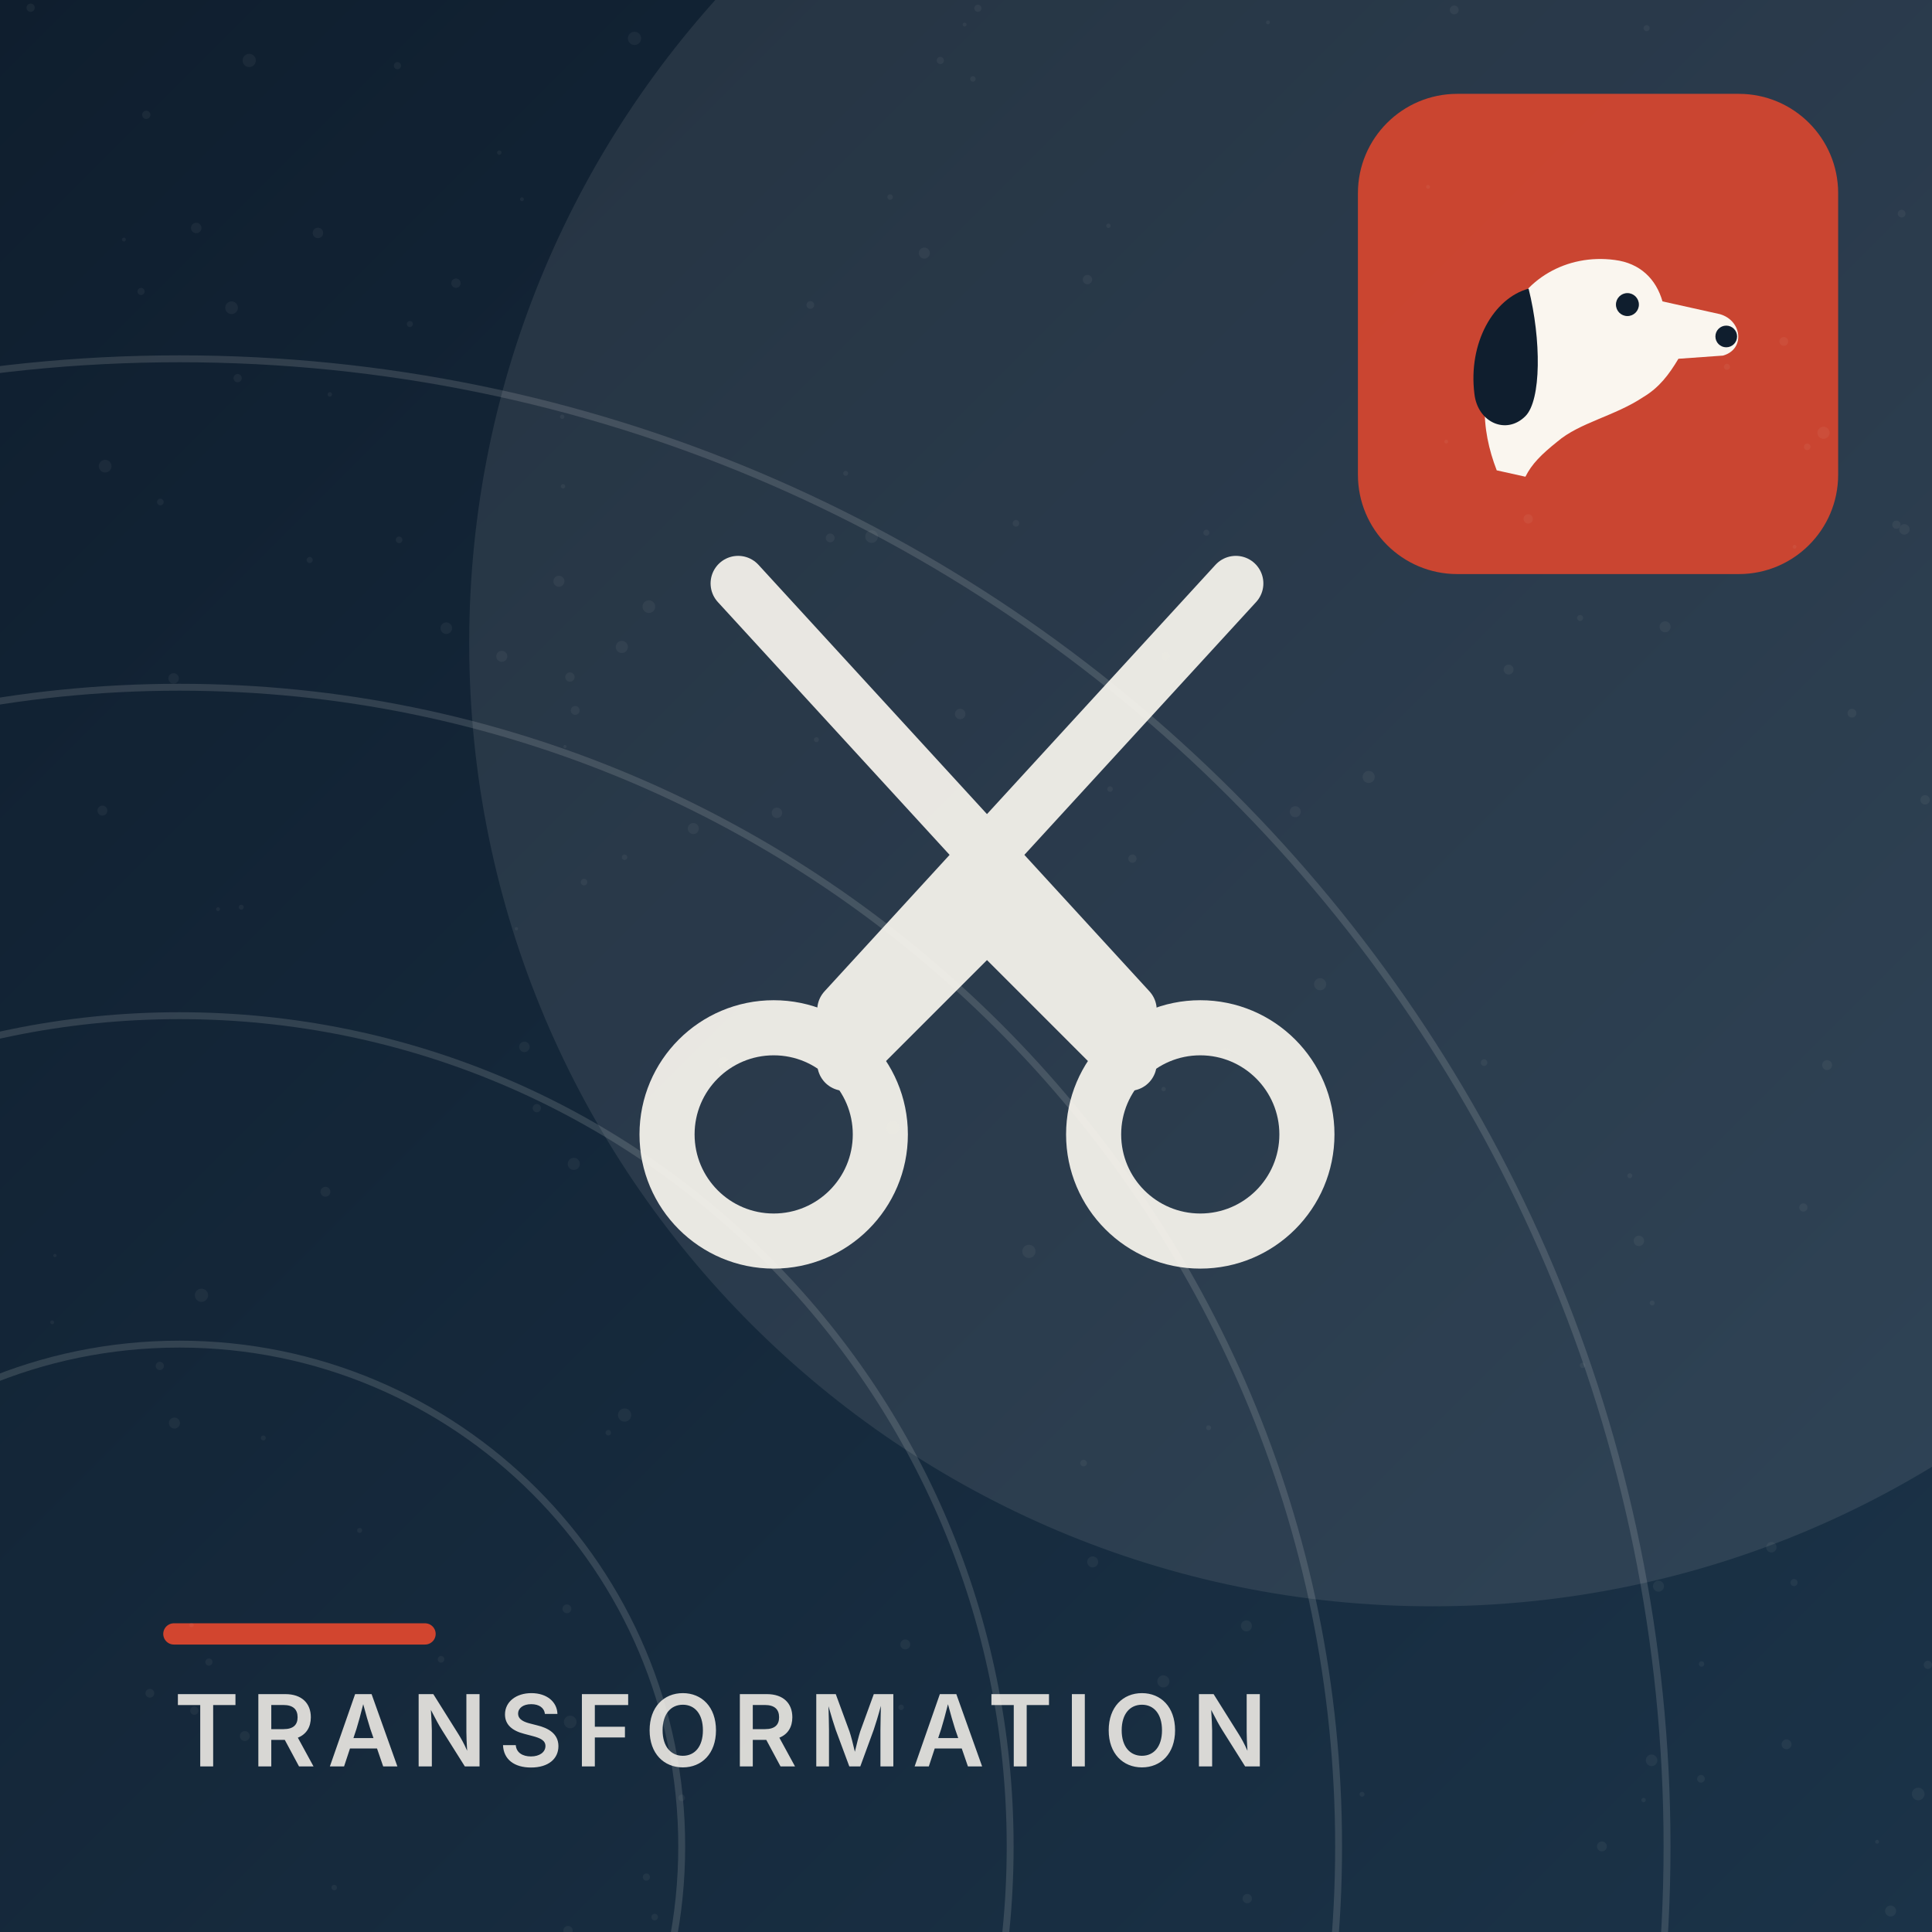
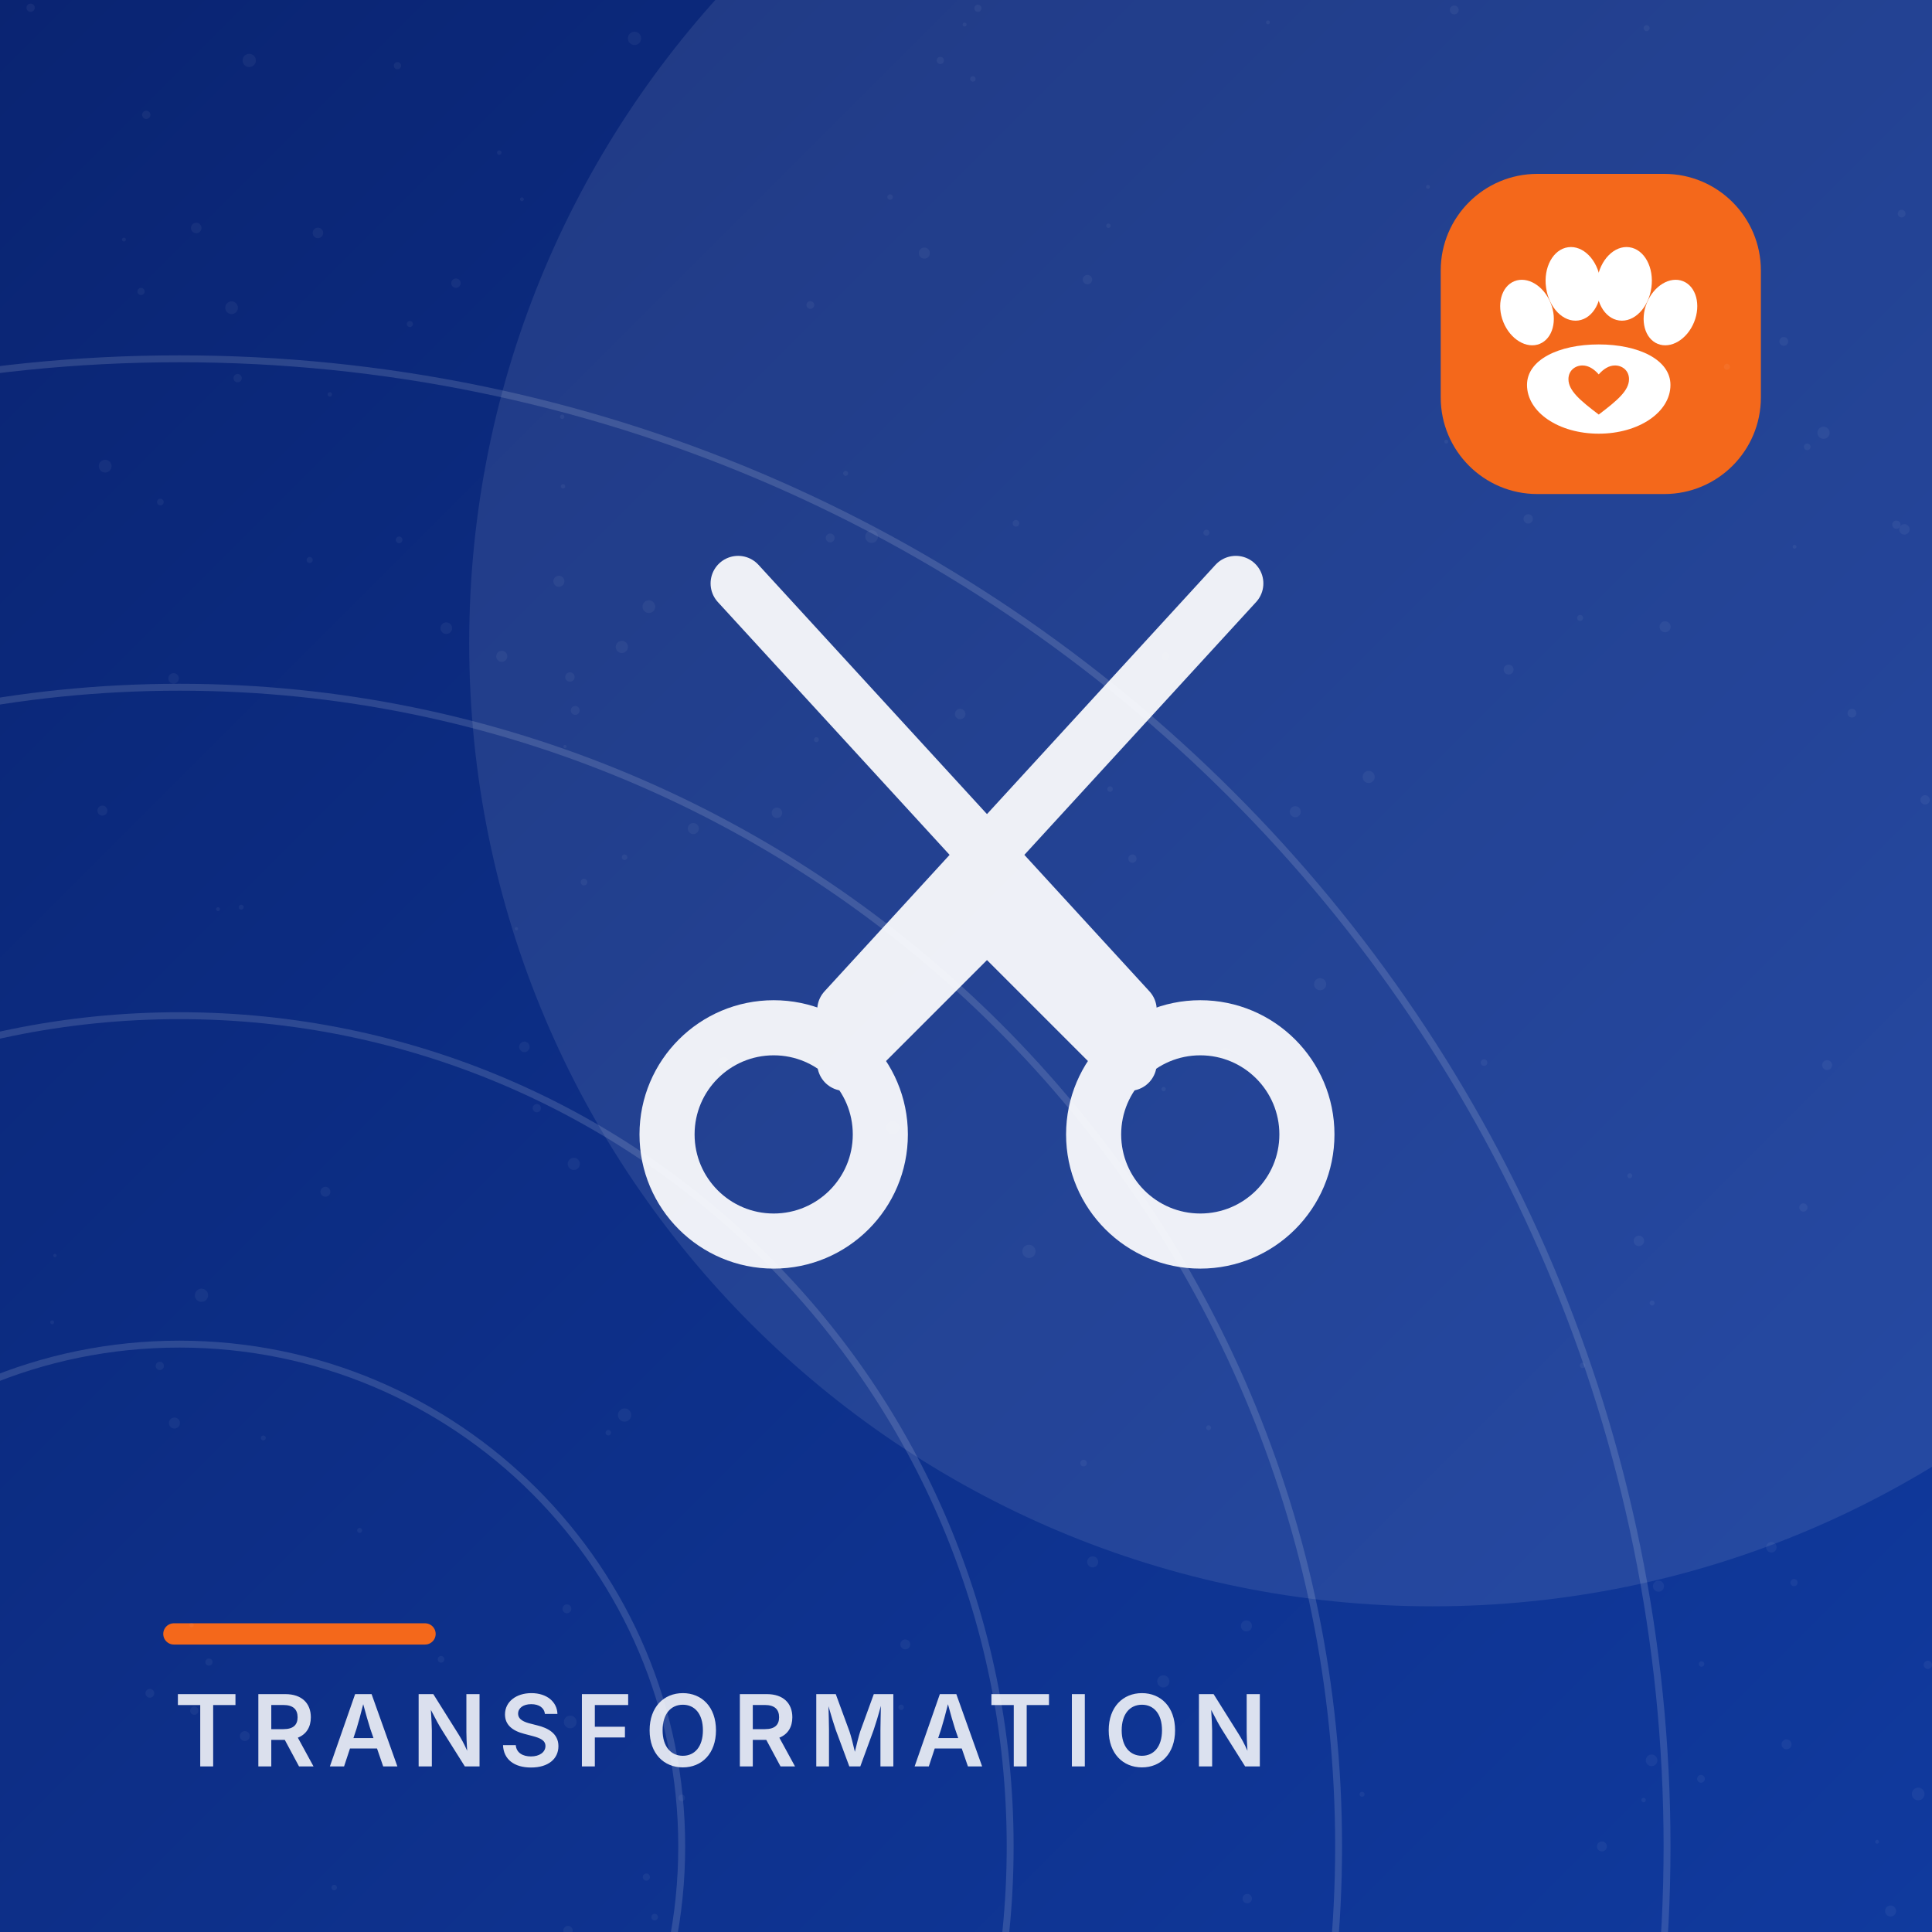
<svg xmlns="http://www.w3.org/2000/svg" viewBox="0 0 700 700" width="700" height="700" role="img" aria-label="Transformation">
  <defs>
    <linearGradient id="bg-gallery-01-svg" x1="0" y1="0" x2="1" y2="1">
-       <stop offset="0" stop-color="#0F1E2E" />
-       <stop offset="1" stop-color="#1B3348" />
+       <stop offset="0" stop-color="#0A2472" />
+       <stop offset="1" stop-color="#103A9E" />
    </linearGradient>
    <clipPath id="clip-gallery-01-svg">
      <rect width="700" height="700" />
    </clipPath>
  </defs>
  <g clip-path="url(#clip-gallery-01-svg)">
    <rect width="700" height="700" fill="url(#bg-gallery-01-svg)" />
-     <circle cx="65" cy="669" r="182" fill="none" stroke="#FAF6EF" stroke-width="2.5" opacity=".14" />
-     <circle cx="65" cy="669" r="301" fill="none" stroke="#FAF6EF" stroke-width="2.5" opacity=".14" />
-     <circle cx="65" cy="669" r="420" fill="none" stroke="#FAF6EF" stroke-width="2.5" opacity=".14" />
-     <circle cx="65" cy="669" r="539" fill="none" stroke="#FAF6EF" stroke-width="2.5" opacity=".14" />
-     <circle cx="519" cy="233" r="349" fill="#FAF6EF" opacity=".09" />
+     <circle cx="65" cy="669" r="182" fill="none" stroke="#FFFFFF" stroke-width="2.5" opacity=".14" />
+     <circle cx="65" cy="669" r="301" fill="none" stroke="#FFFFFF" stroke-width="2.5" opacity=".14" />
+     <circle cx="65" cy="669" r="420" fill="none" stroke="#FFFFFF" stroke-width="2.5" opacity=".14" />
+     <circle cx="65" cy="669" r="539" fill="none" stroke="#FFFFFF" stroke-width="2.5" opacity=".14" />
+     <circle cx="519" cy="233" r="349" fill="#FFFFFF" opacity=".09" />
    <g transform="translate(196.6 166.3) scale(3.22)" opacity=".92">
-       <g fill="none" stroke="#FAF6EF" stroke-width="6.2" stroke-linecap="round" stroke-linejoin="round">
+       <g fill="none" stroke="#FFFFFF" stroke-width="6.2" stroke-linecap="round" stroke-linejoin="round">
        <path d="M22 14 L66 62" />
        <path d="M78 14 L34 62" />
        <circle cx="26" cy="76" r="12" />
        <circle cx="74" cy="76" r="12" />
        <path d="M34 68 L50 52 L66 68" />
      </g>
    </g>
-     <rect x="492" y="34" width="174" height="174" rx="36" fill="#D2452F" opacity=".95" />
-     <g transform="translate(521.5 63.0)">
-       <g transform="scale(1.155)">
-         <path d="M18 93 C13 80 12 66 21 47 C26 33 40 25 55 27 C63 28 68 33 70 40 L88 44 C95 46 96 55 89 57 L75 58 C72 63 69 67 64 70 C55 76 44 78 37 84 C32 88 29 91 27 95 Z" fill="#FAF6EF" />
-         <path d="M28 36 C17 39 9 53 11 69 C12 78 21 82 27 76 C32 71 32 52 28 36 Z" fill="#0F1E2E" />
-         <circle cx="59" cy="41" r="3.6" fill="#0F1E2E" />
-         <circle cx="90" cy="51" r="3.4" fill="#0F1E2E" />
-       </g>
+     <rect x="522" y="63" width="116" height="116" rx="35" fill="#F4681B" />
+     <g transform="translate(521.5 63.0) scale(1.155)">
+       <path d="M50 81.5 C37.5 81.5 27.5 74.8 27.5 66.2 C27.5 58.3 37.5 53.5 50 53.5 C62.5 53.5 72.5 58.3 72.5 66.2 C72.5 74.8 62.5 81.5 50 81.5 Z" fill="#FFFFFF" />
+       <ellipse cx="27.5" cy="43.5" rx="8.0" ry="10.6" fill="#FFFFFF" transform="rotate(-22 27.5 43.5)" />
+       <ellipse cx="42.0" cy="34.5" rx="8.6" ry="11.6" fill="#FFFFFF" transform="rotate(-8 42.0 34.5)" />
+       <ellipse cx="58.0" cy="34.5" rx="8.6" ry="11.6" fill="#FFFFFF" transform="rotate(8 58.0 34.5)" />
+       <ellipse cx="72.5" cy="43.5" rx="8.0" ry="10.6" fill="#FFFFFF" transform="rotate(22 72.5 43.5)" />
+       <path d="M50 75.5 C44.2 71.1 40.5 68.0 40.5 64.4 C40.5 61.7 42.6 60.1 44.9 60.1 C46.8 60.1 48.5 61.2 50 62.9 C51.5 61.2 53.2 60.1 55.1 60.1 C57.4 60.1 59.5 61.7 59.5 64.4 C59.5 68.0 55.8 71.1 50 75.5 Z" fill="#F4681B" />
    </g>
-     <path d="M63 592 h91" stroke="#D2452F" stroke-width="7.7" stroke-linecap="round" />
-     <text x="63" y="640" fill="#FAF6EF" opacity=".85" font-family="Inter, Helvetica Neue, Arial, sans-serif" font-size="36" font-weight="600" letter-spacing="4.2">TRANSFORMATION</text>
-     <g fill="#FAF6EF" opacity="0.05">
+     <path d="M63 592 h91" stroke="#F4681B" stroke-width="7.7" stroke-linecap="round" />
+     <text x="63" y="640" fill="#FFFFFF" opacity=".85" font-family="Inter, Helvetica Neue, Arial, sans-serif" font-size="36" font-weight="600" letter-spacing="4.2">TRANSFORMATION</text>
+     <g fill="#FFFFFF" opacity="0.05">
      <circle cx="190.0" cy="379.3" r="1.9" />
      <circle cx="671.0" cy="258.4" r="1.6" />
      <circle cx="262.3" cy="385.1" r="2.1" />
      <circle cx="695.0" cy="650.0" r="2.3" />
      <circle cx="38.1" cy="168.9" r="2.3" />
      <circle cx="394.0" cy="101.3" r="1.7" />
      <circle cx="654.8" cy="161.9" r="1.2" />
      <circle cx="121.1" cy="683.9" r="1.0" />
      <circle cx="180.9" cy="55.3" r="0.8" />
      <circle cx="11.1" cy="2.8" r="1.5" />
      <circle cx="208.4" cy="257.4" r="1.6" />
      <circle cx="220.4" cy="519.1" r="1.0" />
      <circle cx="347.9" cy="258.7" r="1.9" />
      <circle cx="315.8" cy="194.4" r="2.3" />
      <circle cx="546.6" cy="242.6" r="1.8" />
      <circle cx="352.5" cy="28.6" r="1.0" />
      <circle cx="459.4" cy="8.1" r="0.7" />
      <circle cx="187.1" cy="336.5" r="0.6" />
      <circle cx="685.0" cy="692.4" r="2.0" />
      <circle cx="598.4" cy="637.8" r="2.1" />
      <circle cx="293.6" cy="110.5" r="1.4" />
      <circle cx="451.6" cy="589.1" r="2.0" />
      <circle cx="51.1" cy="105.6" r="1.3" />
      <circle cx="181.8" cy="237.8" r="2.0" />
      <circle cx="372.8" cy="453.4" r="2.4" />
      <circle cx="323.5" cy="408.6" r="2.4" />
      <circle cx="395.9" cy="565.9" r="2.0" />
      <circle cx="300.8" cy="194.9" r="1.6" />
      <circle cx="204.7" cy="270.5" r="0.6" />
      <circle cx="680.1" cy="667.3" r="0.7" />
      <circle cx="144.6" cy="195.6" r="1.2" />
      <circle cx="206.5" cy="245.3" r="1.7" />
      <circle cx="115.2" cy="84.4" r="1.9" />
      <circle cx="130.3" cy="554.5" r="0.9" />
      <circle cx="689.0" cy="77.4" r="1.4" />
      <circle cx="600.9" cy="574.7" r="2.0" />
      <circle cx="493.5" cy="650.1" r="0.9" />
      <circle cx="595.5" cy="652.2" r="0.8" />
      <circle cx="421.5" cy="609.2" r="2.2" />
      <circle cx="690.0" cy="191.8" r="1.9" />
      <circle cx="225.3" cy="234.4" r="2.2" />
      <circle cx="161.7" cy="227.6" r="2.1" />
      <circle cx="444.0" cy="381.6" r="2.0" />
      <circle cx="697.5" cy="289.8" r="1.7" />
      <circle cx="19.9" cy="454.9" r="0.6" />
      <circle cx="226.3" cy="310.6" r="1.0" />
      <circle cx="451.9" cy="687.9" r="1.7" />
      <circle cx="206.6" cy="623.9" r="2.3" />
      <circle cx="226.3" cy="512.7" r="2.4" />
      <circle cx="662.0" cy="385.9" r="1.8" />
      <circle cx="306.4" cy="171.5" r="0.9" />
      <circle cx="526.9" cy="3.6" r="1.6" />
      <circle cx="205.4" cy="582.9" r="1.6" />
      <circle cx="524.0" cy="160.0" r="0.7" />
      <circle cx="57.9" cy="494.9" r="1.5" />
      <circle cx="112.2" cy="202.9" r="1.1" />
      <circle cx="87.4" cy="328.7" r="0.9" />
      <circle cx="553.7" cy="188.0" r="1.7" />
      <circle cx="71.1" cy="82.6" r="1.9" />
      <circle cx="281.5" cy="294.5" r="1.9" />
      <circle cx="159.8" cy="601.2" r="1.2" />
      <circle cx="517.4" cy="67.7" r="0.7" />
      <circle cx="469.3" cy="294.1" r="2.0" />
      <circle cx="75.7" cy="602.2" r="1.3" />
      <circle cx="646.3" cy="123.7" r="1.6" />
      <circle cx="647.3" cy="632.0" r="1.8" />
      <circle cx="687.1" cy="190.1" r="1.5" />
      <circle cx="44.9" cy="86.8" r="0.7" />
      <circle cx="326.5" cy="618.6" r="1.0" />
      <circle cx="590.5" cy="426.0" r="0.9" />
      <circle cx="437.9" cy="517.3" r="0.9" />
      <circle cx="205.8" cy="699.5" r="1.7" />
      <circle cx="625.7" cy="132.9" r="1.1" />
      <circle cx="70.4" cy="619.8" r="1.5" />
      <circle cx="117.9" cy="431.8" r="1.8" />
      <circle cx="251.2" cy="300.2" r="2.0" />
      <circle cx="204.0" cy="176.2" r="0.8" />
      <circle cx="349.5" cy="8.9" r="0.7" />
      <circle cx="54.3" cy="613.5" r="1.6" />
      <circle cx="88.7" cy="629.0" r="1.8" />
      <circle cx="189.1" cy="72.2" r="0.7" />
      <circle cx="202.5" cy="210.6" r="2.0" />
      <circle cx="211.6" cy="319.6" r="1.2" />
      <circle cx="247.0" cy="651.4" r="1.2" />
      <circle cx="165.2" cy="102.6" r="1.7" />
      <circle cx="322.5" cy="71.4" r="1.0" />
      <circle cx="537.7" cy="385.0" r="1.2" />
      <circle cx="95.4" cy="521.0" r="0.9" />
      <circle cx="53.0" cy="41.6" r="1.5" />
      <circle cx="203.7" cy="151.0" r="0.8" />
      <circle cx="62.9" cy="245.8" r="1.9" />
      <circle cx="328.0" cy="595.8" r="1.8" />
      <circle cx="422.3" cy="237.8" r="1.5" />
      <circle cx="401.6" cy="81.8" r="0.8" />
      <circle cx="83.9" cy="111.5" r="2.3" />
      <circle cx="573.4" cy="494.7" r="1.0" />
      <circle cx="653.4" cy="437.5" r="1.5" />
      <circle cx="229.9" cy="13.9" r="2.4" />
      <circle cx="37.1" cy="293.7" r="1.8" />
      <circle cx="237.2" cy="694.6" r="1.2" />
      <circle cx="119.5" cy="142.9" r="0.8" />
      <circle cx="437.1" cy="193.0" r="1.1" />
      <circle cx="148.5" cy="117.4" r="1.1" />
      <circle cx="86.1" cy="137.0" r="1.5" />
      <circle cx="392.6" cy="530.1" r="1.2" />
      <circle cx="295.8" cy="268.0" r="0.9" />
      <circle cx="598.6" cy="472.1" r="0.9" />
      <circle cx="603.3" cy="227.1" r="2.0" />
      <circle cx="698.5" cy="603.2" r="1.5" />
      <circle cx="410.3" cy="311.1" r="1.5" />
      <circle cx="641.8" cy="560.6" r="1.9" />
      <circle cx="593.8" cy="449.6" r="1.9" />
      <circle cx="340.7" cy="21.9" r="1.3" />
      <circle cx="79.0" cy="329.4" r="0.7" />
      <circle cx="402.2" cy="285.9" r="1.0" />
      <circle cx="650.0" cy="573.4" r="1.3" />
      <circle cx="368.1" cy="189.6" r="1.2" />
      <circle cx="616.3" cy="644.5" r="1.4" />
      <circle cx="234.2" cy="680.1" r="1.3" />
      <circle cx="194.5" cy="401.5" r="1.5" />
      <circle cx="572.5" cy="223.9" r="1.1" />
      <circle cx="478.3" cy="356.6" r="2.2" />
      <circle cx="207.9" cy="421.7" r="2.2" />
      <circle cx="660.7" cy="156.8" r="2.2" />
      <circle cx="616.5" cy="602.9" r="1.0" />
      <circle cx="580.4" cy="669.0" r="1.8" />
      <circle cx="596.6" cy="10.2" r="1.1" />
      <circle cx="354.3" cy="3.0" r="1.3" />
      <circle cx="235.1" cy="219.8" r="2.3" />
      <circle cx="421.6" cy="394.6" r="0.8" />
      <circle cx="73.0" cy="469.3" r="2.4" />
      <circle cx="18.9" cy="479.1" r="0.7" />
      <circle cx="334.9" cy="91.7" r="2.0" />
      <circle cx="63.2" cy="515.6" r="2.0" />
      <circle cx="144.0" cy="23.8" r="1.3" />
      <circle cx="58.1" cy="181.9" r="1.2" />
      <circle cx="69.4" cy="588.8" r="0.8" />
      <circle cx="650.2" cy="198.1" r="0.7" />
      <circle cx="90.3" cy="21.9" r="2.4" />
      <circle cx="495.9" cy="281.5" r="2.2" />
    </g>
  </g>
</svg>
